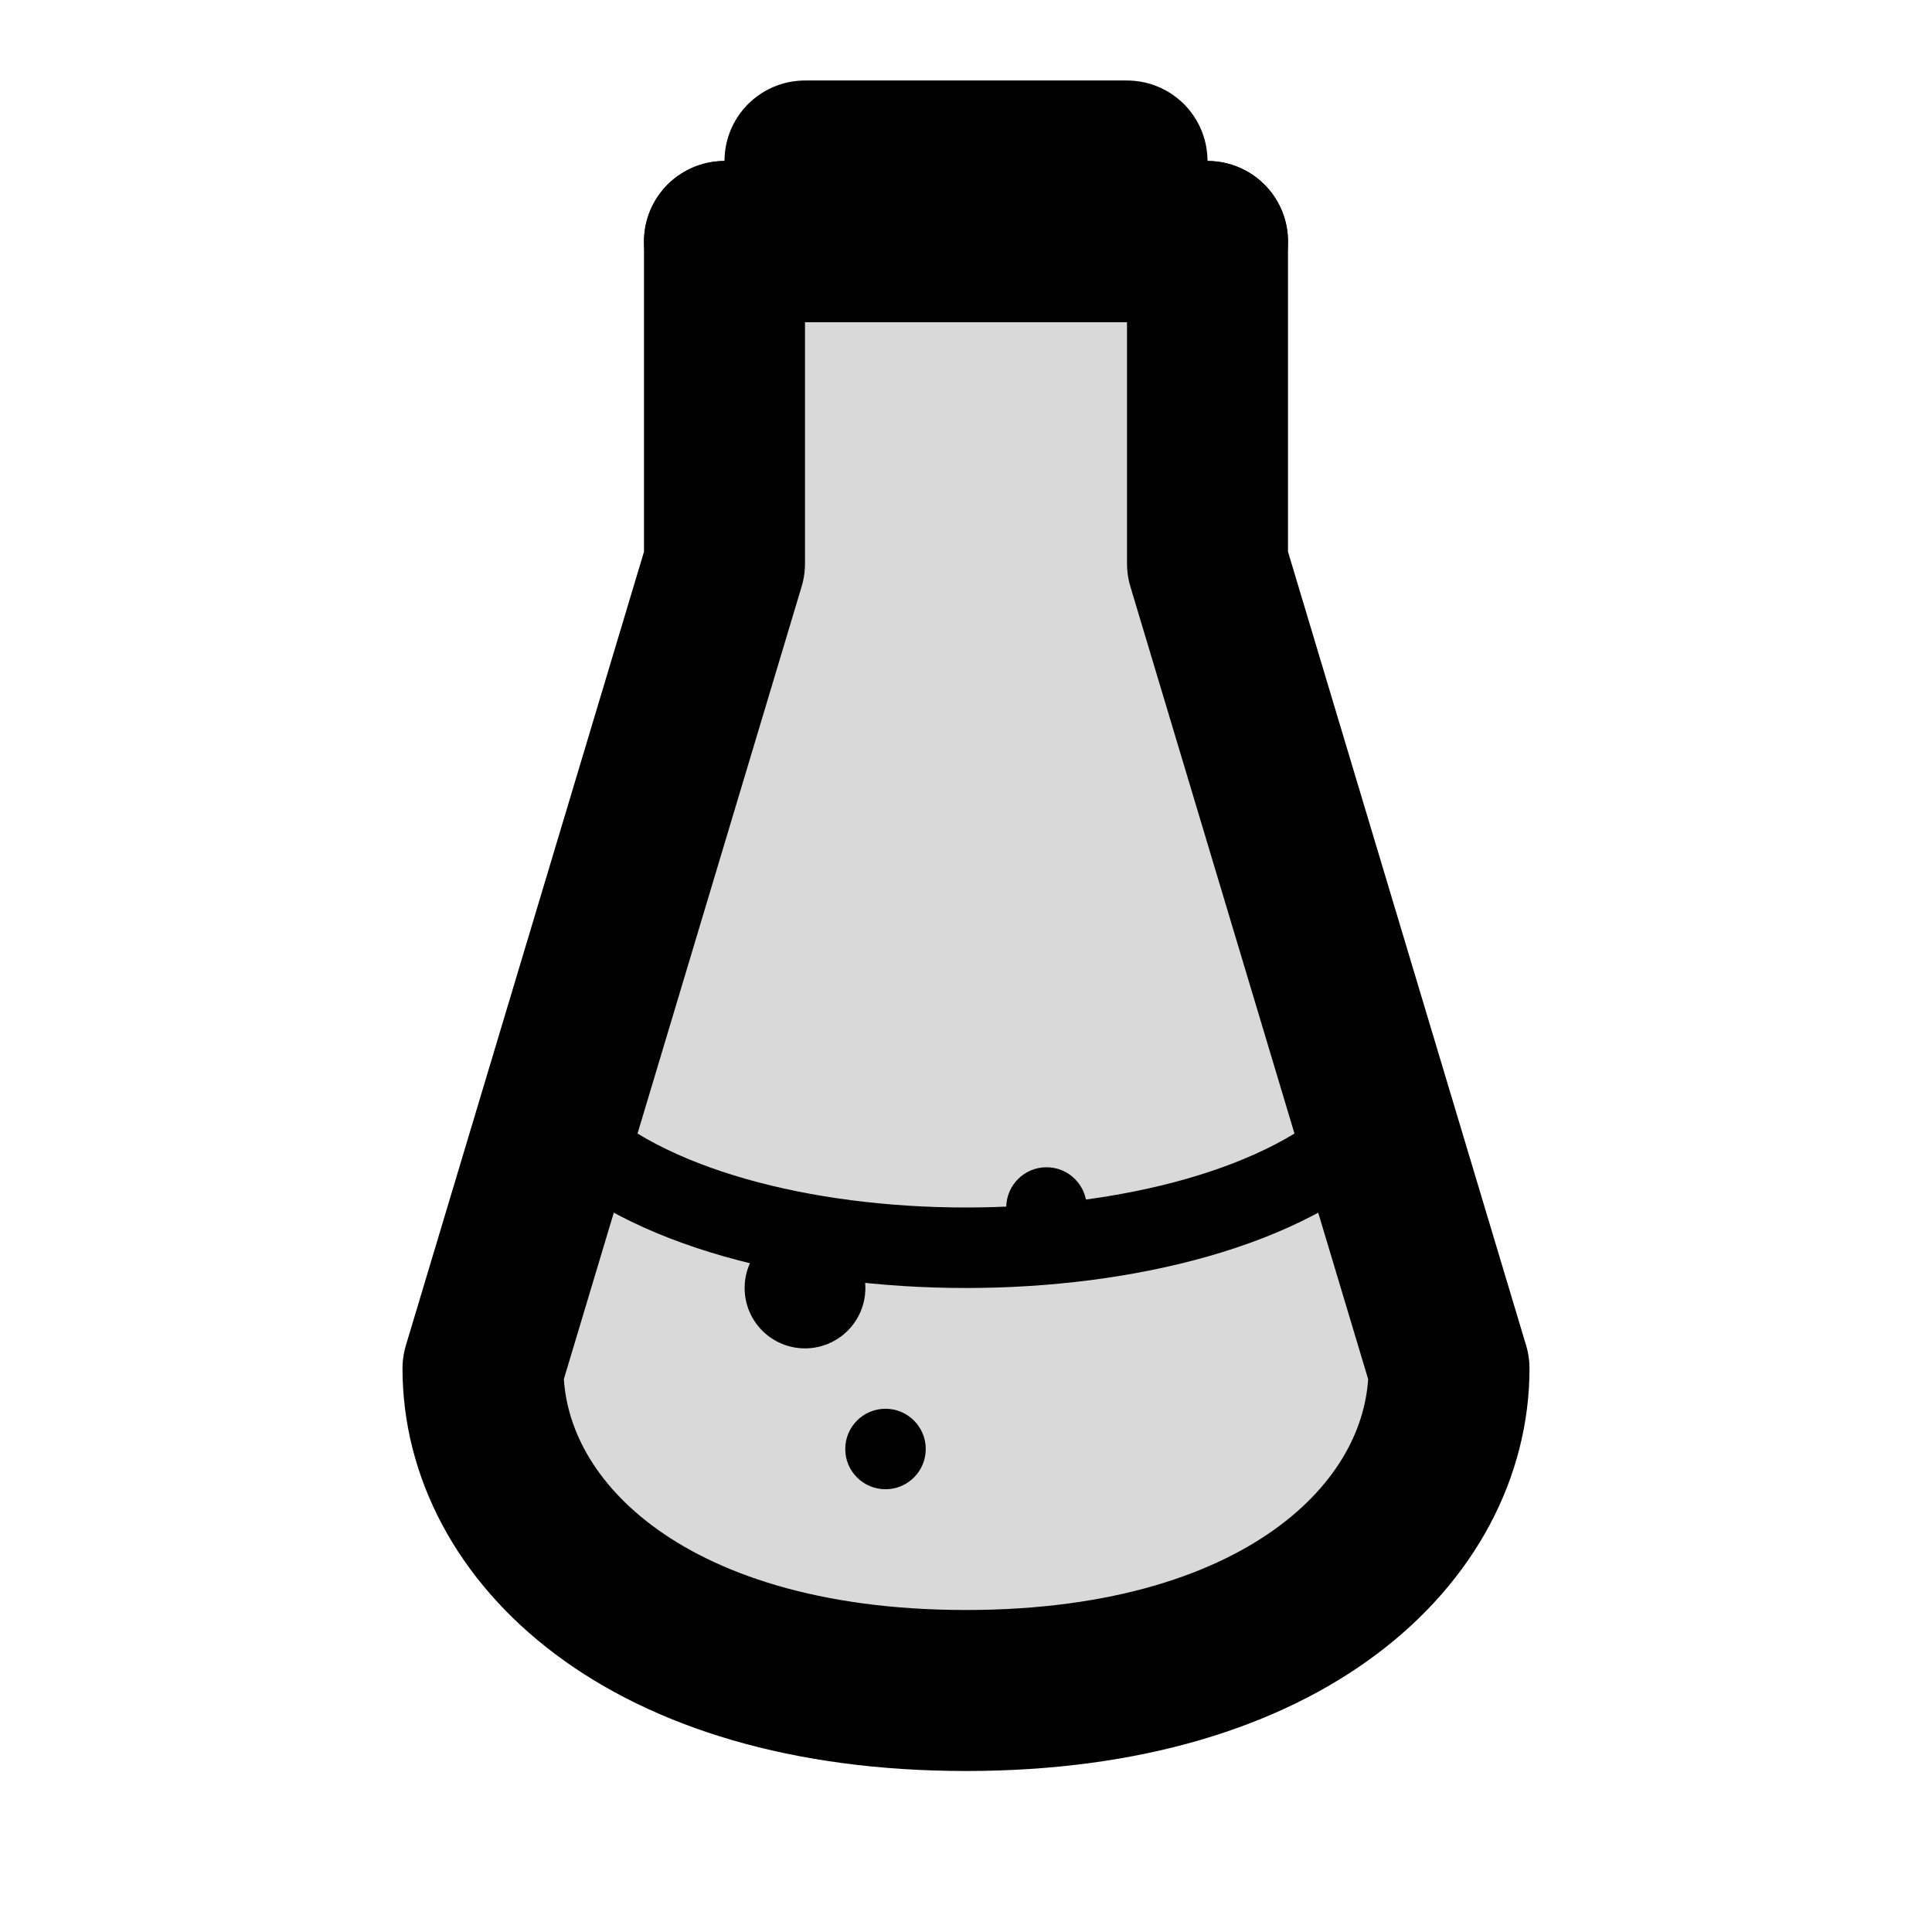
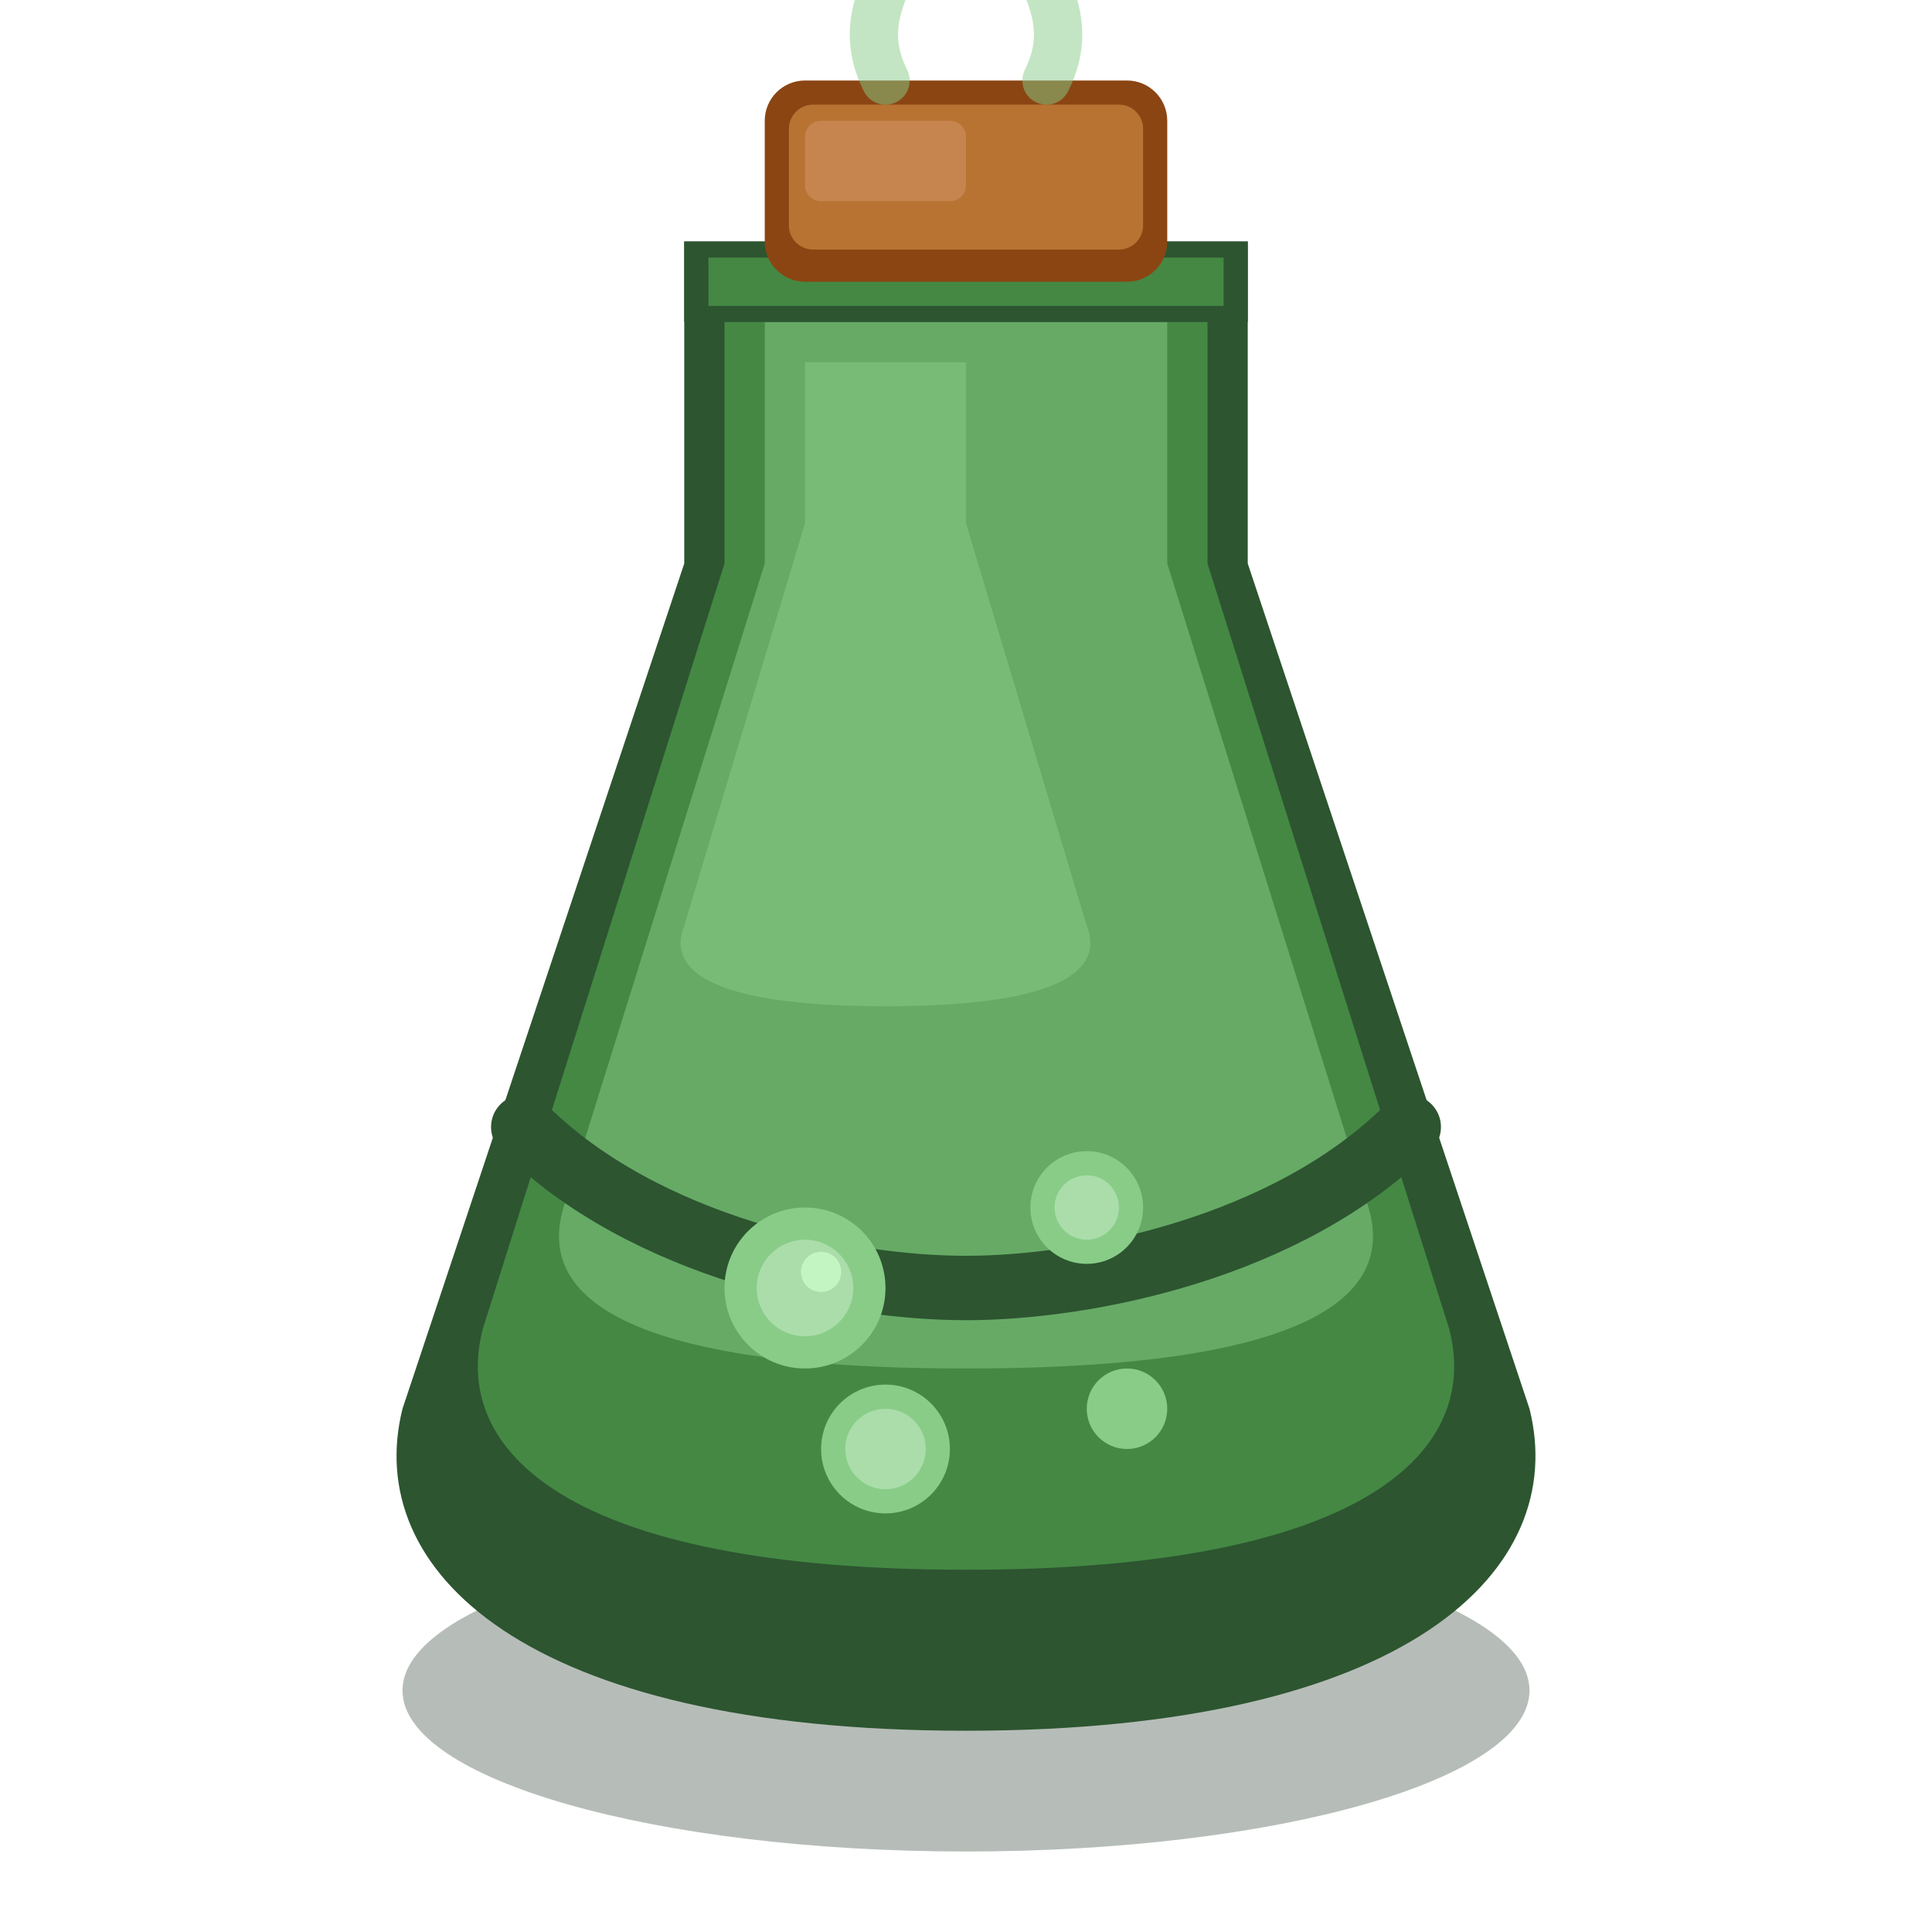
- <svg xmlns="http://www.w3.org/2000/svg" viewBox="0 0 24 24" fill="none">
-   <style>
-     .stroke { stroke: currentColor; stroke-width: 2; stroke-linecap: round; stroke-linejoin: round; fill: none; }
-     .metallic { fill: currentColor; fill-opacity: 0.15; }
-   </style>
-   <path class="stroke metallic" d="M9 3h6v4l3 10c0 2-2 4-6 4s-6-2-6-4l3-10V3z" />
-   <path class="stroke" d="M9 3h6" />
-   <path class="stroke" d="M7 14c1 1 3 1.5 5 1.5s4-.5 5-1.5" style="stroke-width: 1;" />
-   <circle cx="10" cy="16" r="0.75" fill="currentColor" />
-   <circle cx="13" cy="15" r="0.5" fill="currentColor" />
-   <circle cx="11" cy="18" r="0.5" fill="currentColor" />
-   <path class="stroke" d="M10 2h4v1h-4z" />
+ <svg xmlns="http://www.w3.org/2000/svg" viewBox="0 0 24 24">
+   <ellipse cx="12" cy="21" rx="7" ry="2" fill="#0a2210" opacity="0.3" />
+   <path d="M8.5 3h7v4l3.5 10.5c.5 2-1.5 4-7 4s-7.5-2-7-4L8.5 7V3z" fill="#2d5530" />
+   <path d="M9 3.5h6v3.5l3 9.5c.4 1.5-1 3-6 3s-6.4-1.5-6-3l3-9.5V3.5z" fill="#448844" />
+   <path d="M9.5 4h5v3l2.5 8c.3 1-.5 2-5 2s-5.3-1-5-2l2.5-8V4z" fill="#66aa66" />
+   <path d="M10 4.5h2v2l1.5 5c.2.5-.2 1-2.5 1s-2.7-.5-2.5-1l1.5-5V4.5z" fill="#88cc88" opacity="0.5" />
+   <rect x="8.5" y="3" width="7" height="1" fill="#2d5530" />
+   <rect x="8.8" y="3.2" width="6.4" height="0.6" fill="#448844" />
+   <rect x="9.5" y="1" width="5" height="2.5" rx="0.5" fill="#8b4513" />
+   <rect x="9.8" y="1.3" width="4.4" height="1.8" rx="0.3" fill="#b87333" />
+   <rect x="10" y="1.5" width="2" height="1" rx="0.2" fill="#d4956a" opacity="0.5" />
+   <path d="M6.5 14c1.5 1.5 4 2 5.5 2s4-.5 5.5-2" fill="none" stroke="#2d5530" stroke-width="0.8" stroke-linecap="round" />
+   <circle cx="10" cy="16" r="1" fill="#88cc88" />
+   <circle cx="10" cy="16" r="0.6" fill="#aaddaa" />
+   <circle cx="10.2" cy="15.8" r="0.25" fill="#ccffcc" opacity="0.7" />
+   <circle cx="13.5" cy="15" r="0.7" fill="#88cc88" />
+   <circle cx="13.5" cy="15" r="0.4" fill="#aaddaa" />
+   <circle cx="11" cy="18" r="0.8" fill="#88cc88" />
+   <circle cx="11" cy="18" r="0.5" fill="#aaddaa" />
+   <circle cx="14" cy="17.5" r="0.5" fill="#88cc88" />
+   <g fill="none" stroke="#88cc88" stroke-width="0.6" stroke-linecap="round" opacity="0.5">
+     <path d="M11 1c-.5-1 .5-1.5 0-2" />
+     <path d="M13 1c.5-1 -.5-1.5 0-2" />
+   </g>
</svg>
